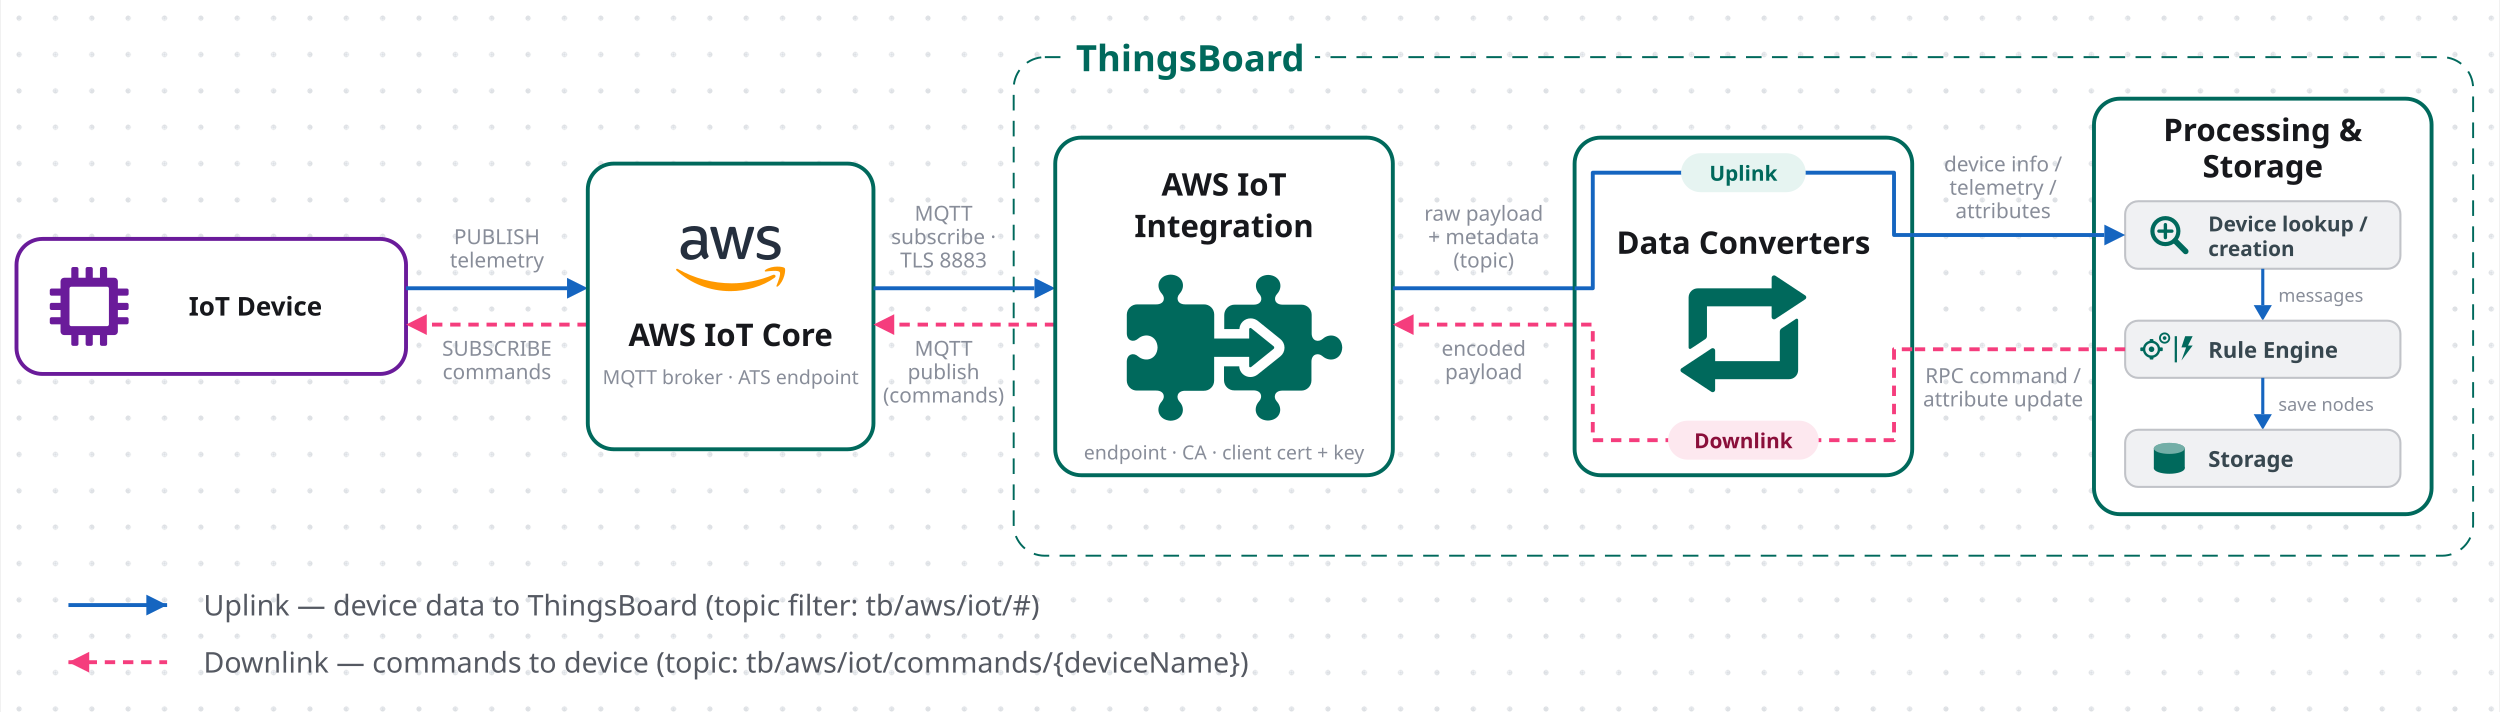
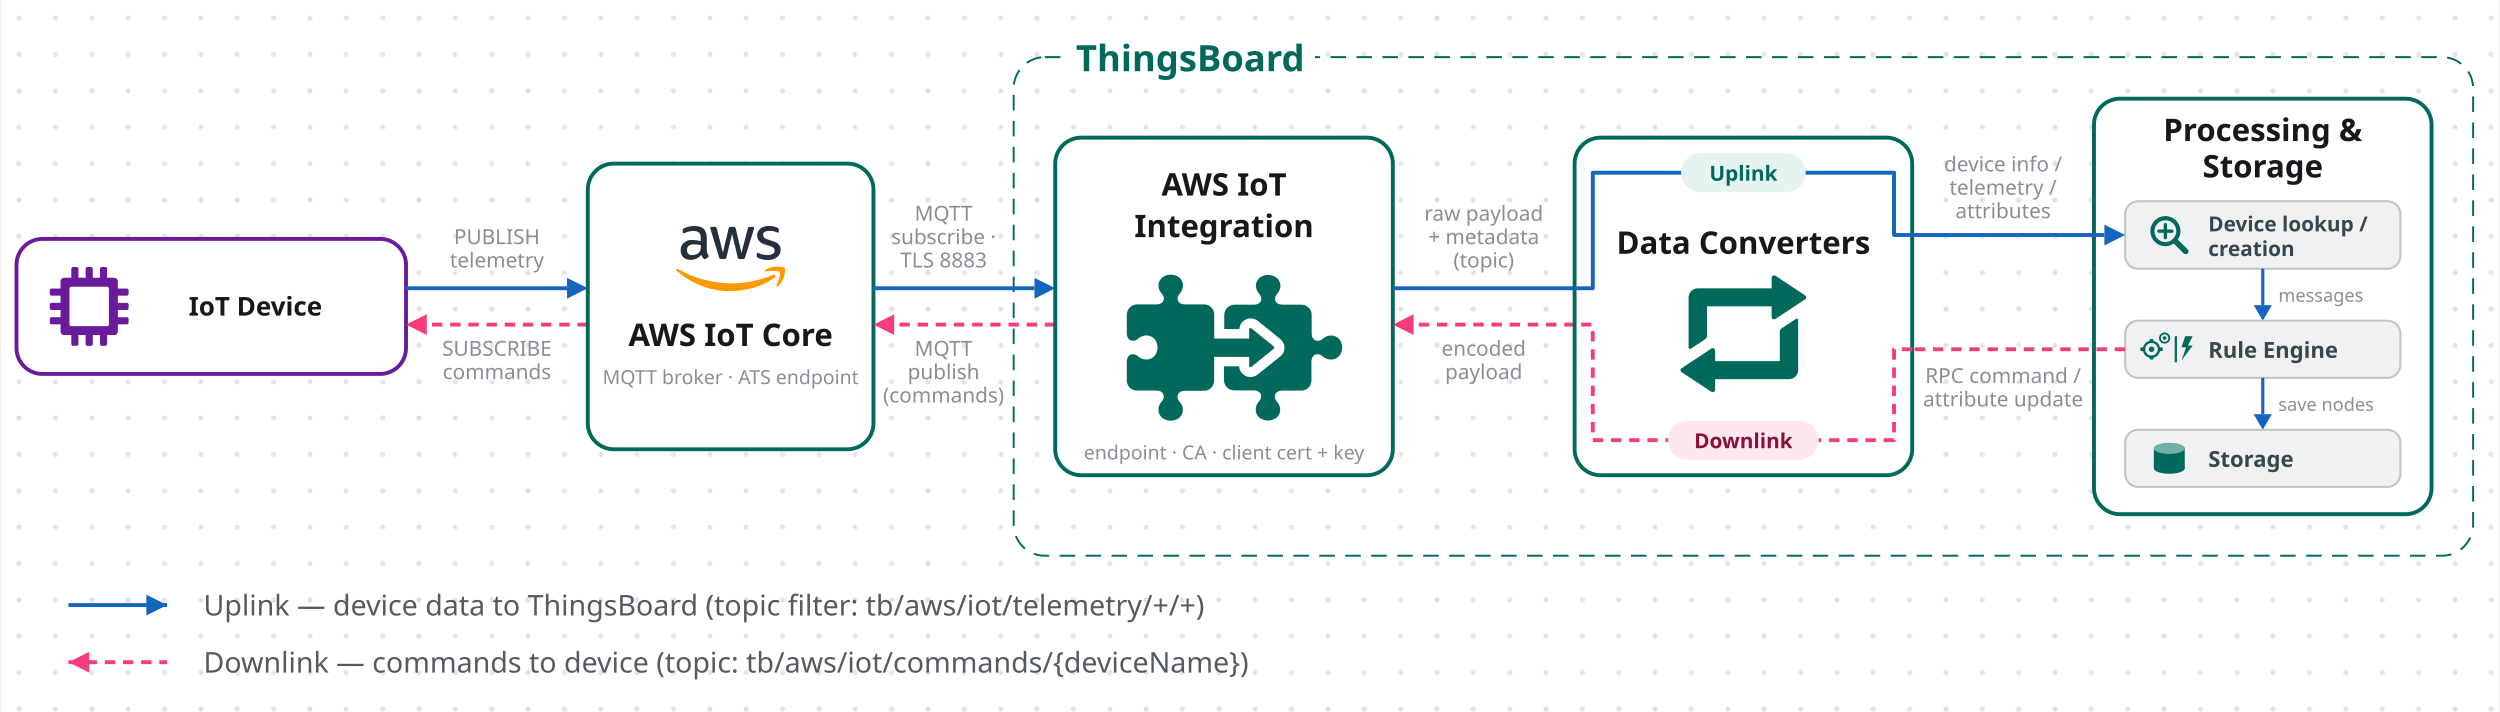
<svg xmlns="http://www.w3.org/2000/svg" width="1430" height="407" viewBox="0 0 962 274">
  <defs>
    <clipPath id="clip0">
      <path fill="#fff" d="M0 0h962v288H0z" />
    </clipPath>
    <pattern id="dots" width="14" height="14" x="0" y="0" patternUnits="userSpaceOnUse">
      <circle cx="7" cy="7" r="1" fill="#dde0e4" />
    </pattern>
  </defs>
  <g clip-path="url(#clip0)">
    <path fill="#fff" d="M0 0h962v288H0z" />
    <path fill="url(#dots)" d="M0 0h962v288H0z" />
    <g transform="translate(0 33)">
      <rect width="562" height="192" x="390" y="-11" fill="none" stroke="#00695c" stroke-dasharray="6,4" stroke-width=".75" rx="12" />
      <path fill="#fff" d="M410-18h96v14h-96z" />
      <text x="458" y="-11" fill="#00695c" dominant-baseline="central" font-family="system-ui,sans-serif" font-size="14" font-weight="600" text-anchor="middle" textLength="88">ThingsBoard</text>
      <rect width="150" height="52" x="6" y="59" fill="#fff" stroke="#6a1b9a" stroke-width="1.5" rx="10" />
      <g fill="#6a1b9a" transform="matrix(.69 0 0 .69 13.3 64.3)">
        <rect width="32" height="32" x="14" y="14" rx="2" />
        <rect width="22" height="22" x="19" y="19" fill="#fff" rx="1" />
        <rect width="4" height="7" x="20" y="8" rx="1" />
        <rect width="4" height="7" x="28" y="8" rx="1" />
        <rect width="4" height="7" x="36" y="8" rx="1" />
        <rect width="4" height="7" x="20" y="45" rx="1" />
        <rect width="4" height="7" x="28" y="45" rx="1" />
        <rect width="4" height="7" x="36" y="45" rx="1" />
        <rect width="7" height="4" x="8" y="20" rx="1" />
        <rect width="7" height="4" x="8" y="28" rx="1" />
        <rect width="7" height="4" x="8" y="36" rx="1" />
        <rect width="7" height="4" x="45" y="20" rx="1" />
        <rect width="7" height="4" x="45" y="28" rx="1" />
        <rect width="7" height="4" x="45" y="36" rx="1" />
      </g>
      <text x="98" y="85" fill="#17181c" dominant-baseline="middle" font-family="system-ui,sans-serif" font-size="10" font-weight="600" text-anchor="middle">IoT Device</text>
      <path stroke="#1565c0" stroke-width="1.5" d="M156 78h62" />
      <path fill="#1565c0" d="m218 74 8 4-8 4z" />
      <text x="191" y="61" fill="#888d99" font-family="system-ui,sans-serif" font-size="8" text-anchor="middle">PUBLISH</text>
      <text x="191" y="70" fill="#888d99" font-family="system-ui,sans-serif" font-size="8" text-anchor="middle">telemetry</text>
      <path stroke="#f53d7d" stroke-dasharray="4,3" stroke-width="1.5" d="M226 92h-62" />
      <path fill="#f53d7d" d="m164 88-8 4 8 4z" />
      <text x="191" y="104" fill="#888d99" font-family="system-ui,sans-serif" font-size="8" text-anchor="middle">SUBSCRIBE</text>
      <text x="191" y="113" fill="#888d99" font-family="system-ui,sans-serif" font-size="8" text-anchor="middle">commands</text>
      <rect width="110" height="110" x="226" y="30" fill="#fff" stroke="#00695c" stroke-width="1.5" rx="10" />
      <g>
        <path fill="#252f3e" d="M271.84 63.12q0 .79.15 1.24.16.47.45 1.01.1.17.1.32 0 .21-.27.42l-.88.59a1 1 0 0 1-.36.12q-.21 0-.42-.2-.3-.31-.5-.65-.22-.35-.44-.82a5.2 5.2 0 0 1-4.1 1.92q-1.77 0-2.8-1a3.6 3.6 0 0 1-1.03-2.68q0-1.8 1.27-2.88c1.27-1.08 1.98-1.09 3.42-1.09q.71 0 1.48.11.78.11 1.6.3v-1.01q0-1.59-.65-2.24-.67-.64-2.28-.64-.74 0-1.5.18a8 8 0 0 0-1.51.48 4 4 0 0 1-.72.22q-.3 0-.29-.43v-.69q0-.34.1-.48c.1-.14.2-.2.39-.3a8 8 0 0 1 1.76-.63 9 9 0 0 1 2.18-.26q2.49 0 3.66 1.13 1.16 1.13 1.16 3.44v4.52zm-5.68 2.12q.7 0 1.44-.25a2.5 2.5 0 0 0 1.33-.9q.35-.39.48-.88.13-.5.14-1.22v-.59a12 12 0 0 0-2.6-.32q-1.4 0-2.08.56-.7.56-.69 1.6 0 .98.52 1.49.5.52 1.46.51m11.22 1.51q-.37 0-.53-.14t-.3-.54l-3.28-10.8a3 3 0 0 1-.12-.56q0-.34.33-.35h1.37q.4 0 .55.14t.28.55l2.34 9.24 2.18-9.24q.1-.42.27-.55c.17-.13.3-.14.56-.14h1.12q.39 0 .55.14.18.14.27.55l2.2 9.36 2.42-9.36q.13-.42.28-.55.17-.13.55-.14h1.3q.34 0 .35.35l-.03.23q-.01.13-.1.35l-3.37 10.8q-.12.4-.29.54a1 1 0 0 1-.53.14h-1.2q-.4 0-.56-.14c-.16-.14-.21-.28-.27-.56l-2.16-9.01-2.15 9q-.1.41-.27.55c-.17.14-.3.14-.56.14zm17.95.38a9 9 0 0 1-3.76-.81q-.34-.2-.43-.4a1 1 0 0 1-.08-.38v-.71q0-.44.32-.44.13 0 .25.04l.35.14a8 8 0 0 0 3.2.66q1.32 0 2.04-.46c.72-.46.72-.75.72-1.33q0-.58-.37-.98a3.5 3.5 0 0 0-1.41-.72l-2.03-.63a4.3 4.3 0 0 1-2.23-1.42 3.33 3.33 0 0 1 .68-4.73q.63-.48 1.45-.72c.82-.24 1.15-.24 1.76-.24q.47 0 .94.06l.9.15q.43.1.8.22c.37.12.45.17.59.25q.3.17.42.35t.12.46v.66q0 .45-.32.45-.17 0-.53-.17a6.4 6.4 0 0 0-2.68-.54q-1.2 0-1.86.39c-.66.39-.65.67-.65 1.24q0 .6.41 1c.41.4.8.52 1.54.76l1.98.63q1.52.48 2.17 1.34c.65.86.64 1.23.64 1.96q0 .9-.36 1.62-.37.72-1.02 1.22-.65.51-1.55.79-.94.3-2 .29" />
        <path fill="#f90" d="M297.97 73.92c-4.6 3.4-11.27 5.2-17.01 5.2-8.05 0-15.3-2.98-20.77-7.92-.44-.4-.05-.93.47-.62a42 42 0 0 0 20.79 5.52c5.1 0 10.7-1.06 15.85-3.24.77-.35 1.43.5.67 1.06" />
        <path fill="#f90" d="M299.89 71.74c-.6-.75-3.89-.36-5.38-.18-.45.05-.52-.34-.11-.63 2.62-1.84 6.94-1.31 7.44-.7.5.63-.14 4.95-2.6 7.01-.37.33-.74.16-.57-.26.56-1.38 1.8-4.5 1.22-5.24" />
      </g>
      <text x="281" y="96" fill="#17181c" dominant-baseline="middle" font-family="system-ui,sans-serif" font-size="12" font-weight="600" text-anchor="middle">AWS IoT Core</text>
      <text x="281" y="112" fill="#888d99" dominant-baseline="central" font-family="system-ui,sans-serif" font-size="7.5" text-anchor="middle">MQTT broker · ATS endpoint</text>
      <path stroke="#1565c0" stroke-width="1.5" d="M336 78h62" />
      <path fill="#1565c0" d="m398 74 8 4-8 4z" />
      <text x="363" y="52" fill="#888d99" font-family="system-ui,sans-serif" font-size="8" text-anchor="middle">MQTT</text>
      <text x="363" y="61" fill="#888d99" font-family="system-ui,sans-serif" font-size="8" text-anchor="middle">subscribe ·</text>
      <text x="363" y="70" fill="#888d99" font-family="system-ui,sans-serif" font-size="8" text-anchor="middle">TLS 8883</text>
      <path stroke="#f53d7d" stroke-dasharray="4,3" stroke-width="1.5" d="M406 92h-62" />
      <path fill="#f53d7d" d="m344 88-8 4 8 4z" />
      <text x="363" y="104" fill="#888d99" font-family="system-ui,sans-serif" font-size="8" text-anchor="middle">MQTT</text>
      <text x="363" y="113" fill="#888d99" font-family="system-ui,sans-serif" font-size="8" text-anchor="middle">publish</text>
      <text x="363" y="122" fill="#888d99" font-family="system-ui,sans-serif" font-size="8" text-anchor="middle">(commands)</text>
      <rect width="130" height="130" x="406" y="20" fill="#fff" stroke="#00695c" stroke-width="1.5" rx="10" />
      <text x="471" y="33" fill="#17181c" dominant-baseline="hanging" font-family="system-ui,sans-serif" font-size="12" font-weight="600" text-anchor="middle">AWS IoT</text>
      <text x="471" y="49" fill="#17181c" dominant-baseline="hanging" font-family="system-ui,sans-serif" font-size="12" font-weight="600" text-anchor="middle">Integration</text>
      <g fill="#00695c">
        <path d="M437.48 117.4h7.39c3 0 3.7 2.45 2.14 4.21-2.58 2.87-1.2 7.16 3.43 7.41 4.64-.16 6.01-4.54 3.43-7.32-1.54-1.69-.86-4.22 2.14-4.22h7.22a3.9 3.9 0 0 0 3.96-3.88v-9.17h13.49v3.63c0 .33.42.5.78.25l8.68-7a.66.66 0 0 0 0-.93l-8.68-7c-.34-.25-.78 0-.78.34v3.63h-13.46v-9.26a3.9 3.9 0 0 0-3.95-3.88h-7.22c-3.01 0-3.7-2.45-2.14-4.13 2.58-2.87 1.2-7.17-3.44-7.33-4.63.16-6 4.54-3.43 7.33 1.55 1.68.87 4.13-2.14 4.13h-7.3a4 4 0 0 0-4.04 3.96v7.26c.08 2.87 2.58 3.53 4.3 2.02 2.92-2.54 7.38-1.19 7.55 3.36-.17 4.55-4.63 5.9-7.56 3.37-1.71-1.52-4.2-.85-4.3 2.01v7.33a3.87 3.87 0 0 0 3.93 3.88" />
        <path d="M474.95 117.33h7.4c3 0 3.7 2.53 2.13 4.22-2.58 2.86-1.2 7.24 3.43 7.4 4.64-.16 6.02-4.46 3.44-7.32-1.55-1.68-.87-4.21 2.14-4.21h7.22a3.9 3.9 0 0 0 3.95-3.88v-7.25c0-2.95 2.59-3.63 4.3-2.1 2.92 2.53 7.39 1.18 7.56-3.36-.17-4.55-4.64-5.9-7.47-3.37-1.72 1.52-4.3.85-4.3-2.1V88.2a3.9 3.9 0 0 0-3.96-3.88h-7.22c-3 0-3.7-2.45-2.14-4.13 2.58-2.78 1.2-7.16-3.43-7.33-4.64.17-6.01 4.47-3.43 7.33 1.54 1.68.86 4.13-2.14 4.13h-7.3a4 4 0 0 0-4.05 3.97v5.44h5.84a4.3 4.3 0 0 1 4.3-4.13 4.5 4.5 0 0 1 2.75.93l8.68 7a4.27 4.27 0 0 1 0 6.73l-8.76 7c-.78.58-1.72.93-2.75.93a4.3 4.3 0 0 1-4.3-4.13h-5.85v5.4a3.9 3.9 0 0 0 3.96 3.87" />
      </g>
      <text x="471" y="141" fill="#888d99" dominant-baseline="central" font-family="system-ui,sans-serif" font-size="7.5" text-anchor="middle">endpoint · CA · client cert + key</text>
      <path stroke="#1565c0" stroke-width="1.5" d="M536 78h70" />
      <text x="571" y="52" fill="#888d99" font-family="system-ui,sans-serif" font-size="8" text-anchor="middle">raw payload</text>
      <text x="571" y="61" fill="#888d99" font-family="system-ui,sans-serif" font-size="8" text-anchor="middle">+ metadata</text>
      <text x="571" y="70" fill="#888d99" font-family="system-ui,sans-serif" font-size="8" text-anchor="middle">(topic)</text>
      <path stroke="#f53d7d" stroke-dasharray="4,3" stroke-width="1.5" d="M606 92h-62" />
      <path fill="#f53d7d" d="m544 88-8 4 8 4z" />
      <text x="571" y="104" fill="#888d99" font-family="system-ui,sans-serif" font-size="8" text-anchor="middle">encoded</text>
      <text x="571" y="113" fill="#888d99" font-family="system-ui,sans-serif" font-size="8" text-anchor="middle">payload</text>
      <rect width="130" height="130" x="606" y="20" fill="#fff" stroke="#00695c" stroke-width="1.5" rx="10" />
      <path fill="none" stroke="#1565c0" stroke-linejoin="round" stroke-width="1.5" d="M606 78h7V33.5h116v24h7" />
      <path fill="none" stroke="#f53d7d" stroke-dasharray="4,3" stroke-linejoin="round" stroke-width="1.5" d="M736 101.5h-7v35H613V92h-7" />
      <rect width="48" height="15" x="647" y="26" fill="#e6f4f1" rx="7.5" />
      <text x="671" y="33.5" fill="#00695c" dominant-baseline="central" font-family="system-ui,sans-serif" font-size="8" font-weight="700" text-anchor="middle">Uplink</text>
      <text x="671" y="60.5" fill="#17181c" dominant-baseline="middle" font-family="system-ui,sans-serif" font-size="12" font-weight="600" text-anchor="middle">Data Converters</text>
      <g>
        <g fill="#00695c">
          <path d="m694.78 80.75-11.44-7.55a.94.94 0 0 0-1.46.76v4.08h-28.44a3.5 3.5 0 0 0-3.54 3.47v19.35c0 .41.49.67.84.43l5.55-3.67c.43-.27.68-.74.68-1.25v-11.4h24.9v4.09a.93.93 0 0 0 1.45.76l11.45-7.55a.9.9 0 0 0 .01-1.53m-3.53 9.05-5.55 3.67c-.43.27-.68.74-.68 1.25v11.36h-24.9V102a.94.94 0 0 0-1.48-.76l-11.44 7.55a.9.9 0 0 0 0 1.53l11.44 7.54a.94.94 0 0 0 1.47-.76v-4.08h28.42a3.5 3.5 0 0 0 3.55-3.47V90.22a.53.53 0 0 0-.83-.42" />
        </g>
      </g>
      <rect width="58" height="15" x="642" y="129" fill="#fde8ef" rx="7.5" />
      <text x="671" y="136.5" fill="#8a0f3a" dominant-baseline="central" font-family="system-ui,sans-serif" font-size="8" font-weight="700" text-anchor="middle">Downlink</text>
      <text x="771" y="33" fill="#888d99" font-family="system-ui,sans-serif" font-size="8" text-anchor="middle">device info /</text>
      <text x="771" y="42" fill="#888d99" font-family="system-ui,sans-serif" font-size="8" text-anchor="middle">telemetry /</text>
      <text x="771" y="51" fill="#888d99" font-family="system-ui,sans-serif" font-size="8" text-anchor="middle">attributes</text>
      <text x="771" y="114.5" fill="#888d99" font-family="system-ui,sans-serif" font-size="8" text-anchor="middle">RPC command /</text>
      <text x="771" y="123.5" fill="#888d99" font-family="system-ui,sans-serif" font-size="8" text-anchor="middle">attribute update</text>
      <rect width="130" height="160" x="806" y="5" fill="#fff" stroke="#00695c" stroke-width="1.5" rx="10" />
      <text x="871" y="12" fill="#17181c" dominant-baseline="hanging" font-family="system-ui,sans-serif" font-size="12" font-weight="600" text-anchor="middle">Processing &amp;</text>
      <text x="871" y="26" fill="#17181c" dominant-baseline="hanging" font-family="system-ui,sans-serif" font-size="12" font-weight="600" text-anchor="middle">Storage</text>
      <rect width="106" height="26" x="818" y="44.5" fill="#f0f1f3" stroke="#c1c3c8" stroke-width=".8" rx="5" />
      <g fill="none" stroke="#00695c" stroke-linecap="round">
        <circle cx="833.5" cy="56" r="5" stroke-width="1.6" />
        <path stroke-width="2.2" d="m837.3 59.8 4 4" />
        <path stroke-width="1.3" d="M831 56h5m-2.5-2.5v5" />
      </g>
      <text x="850" y="53" fill="#37474f" dominant-baseline="central" font-family="system-ui,sans-serif" font-size="8" font-weight="600">Device lookup /</text>
      <text x="850" y="62.5" fill="#37474f" dominant-baseline="central" font-family="system-ui,sans-serif" font-size="8" font-weight="600">creation</text>
      <path stroke="#1565c0" stroke-width="1.2" d="M871 70.5v14" />
      <path fill="#1565c0" d="m867.5 84.5 3.5 6 3.5-6z" />
      <text x="877" y="80.5" fill="#888d99" dominant-baseline="central" font-family="system-ui,sans-serif" font-size="7">messages</text>
      <rect width="106" height="22" x="818" y="90.5" fill="#f0f1f3" stroke="#c1c3c8" stroke-width=".8" rx="5" />
      <g>
        <g fill="#00695c" transform="matrix(.72 0 0 .72 349.36 4.3)">
          <circle cx="665" cy="135" r="4" fill="none" stroke="#00695c" stroke-width="1.3" />
          <circle cx="665" cy="135" r="1.5" />
          <rect width="2" height="2" x="664" y="129.5" rx=".4" />
          <rect width="2" height="2" x="664" y="138.5" rx=".4" />
          <rect width="2" height="2" x="659" y="134" rx=".4" />
          <rect width="2" height="2" x="669" y="134" rx=".4" />
          <circle cx="672" cy="129" r="2.5" fill="none" stroke="#00695c" />
          <circle cx="672" cy="129" r="1" />
          <path stroke="#00695c" stroke-width="1.2" d="M678 128v14" />
          <path d="m683 128-2 6h2.5l-2.5 7 6-8h-2.5l2.5-5z" />
        </g>
      </g>
      <text x="850" y="101.5" fill="#37474f" dominant-baseline="central" font-family="system-ui,sans-serif" font-size="8.5" font-weight="600">Rule Engine</text>
      <path stroke="#1565c0" stroke-width="1.2" d="M871 112.5v14" />
      <path fill="#1565c0" d="m867.5 126.5 3.5 6 3.5-6z" />
      <text x="877" y="122.5" fill="#888d99" dominant-baseline="central" font-family="system-ui,sans-serif" font-size="7">save nodes</text>
      <rect width="106" height="22" x="818" y="132.5" fill="#f0f1f3" stroke="#c1c3c8" stroke-width=".8" rx="5" />
      <g>
        <g fill="#00695c" transform="matrix(.85 0 0 .85 266.35 84.42)">
          <ellipse cx="669" cy="65" rx="7" ry="2.5" />
          <path d="M662 65h14v9h-14z" />
          <ellipse cx="669" cy="74" rx="7" ry="2.5" />
          <ellipse cx="669" cy="65" fill="#e6f4f1" opacity=".5" rx="7" ry="2.5" />
        </g>
      </g>
      <text x="850" y="143.5" fill="#37474f" dominant-baseline="central" font-family="system-ui,sans-serif" font-size="8.5" font-weight="600">Storage</text>
      <path fill="none" stroke="#f53d7d" stroke-dasharray="4,3" stroke-linejoin="round" stroke-width="1.5" d="M818 101.5h-82" />
      <path stroke="#1565c0" stroke-width="1.5" d="M736 57.5h74" />
      <path fill="#1565c0" d="m810 53.5 8 4-8 4z" />
      <path stroke="#1565c0" stroke-width="1.5" d="M26 200h38" />
      <path fill="#1565c0" d="m56 196 8 4-8 4z" />
-       <text x="78" y="204" fill="#555962" font-family="system-ui,sans-serif" font-size="11">Uplink — device data to ThingsBoard (topic filter: tb/aws/iot/#)</text>
+       <text x="78" y="204" fill="#555962" font-family="system-ui,sans-serif" font-size="11">Uplink — device data to ThingsBoard (topic filter: tb/aws/iot/telemetry/+/+)</text>
      <path stroke="#f53d7d" stroke-dasharray="4,3" stroke-width="1.5" d="M26 222h38" />
      <path fill="#f53d7d" d="m34 218-8 4 8 4z" />
      <text x="78" y="226" fill="#555962" font-family="system-ui,sans-serif" font-size="11">Downlink — commands to device (topic: tb/aws/iot/commands/{deviceName})</text>
    </g>
  </g>
</svg>
